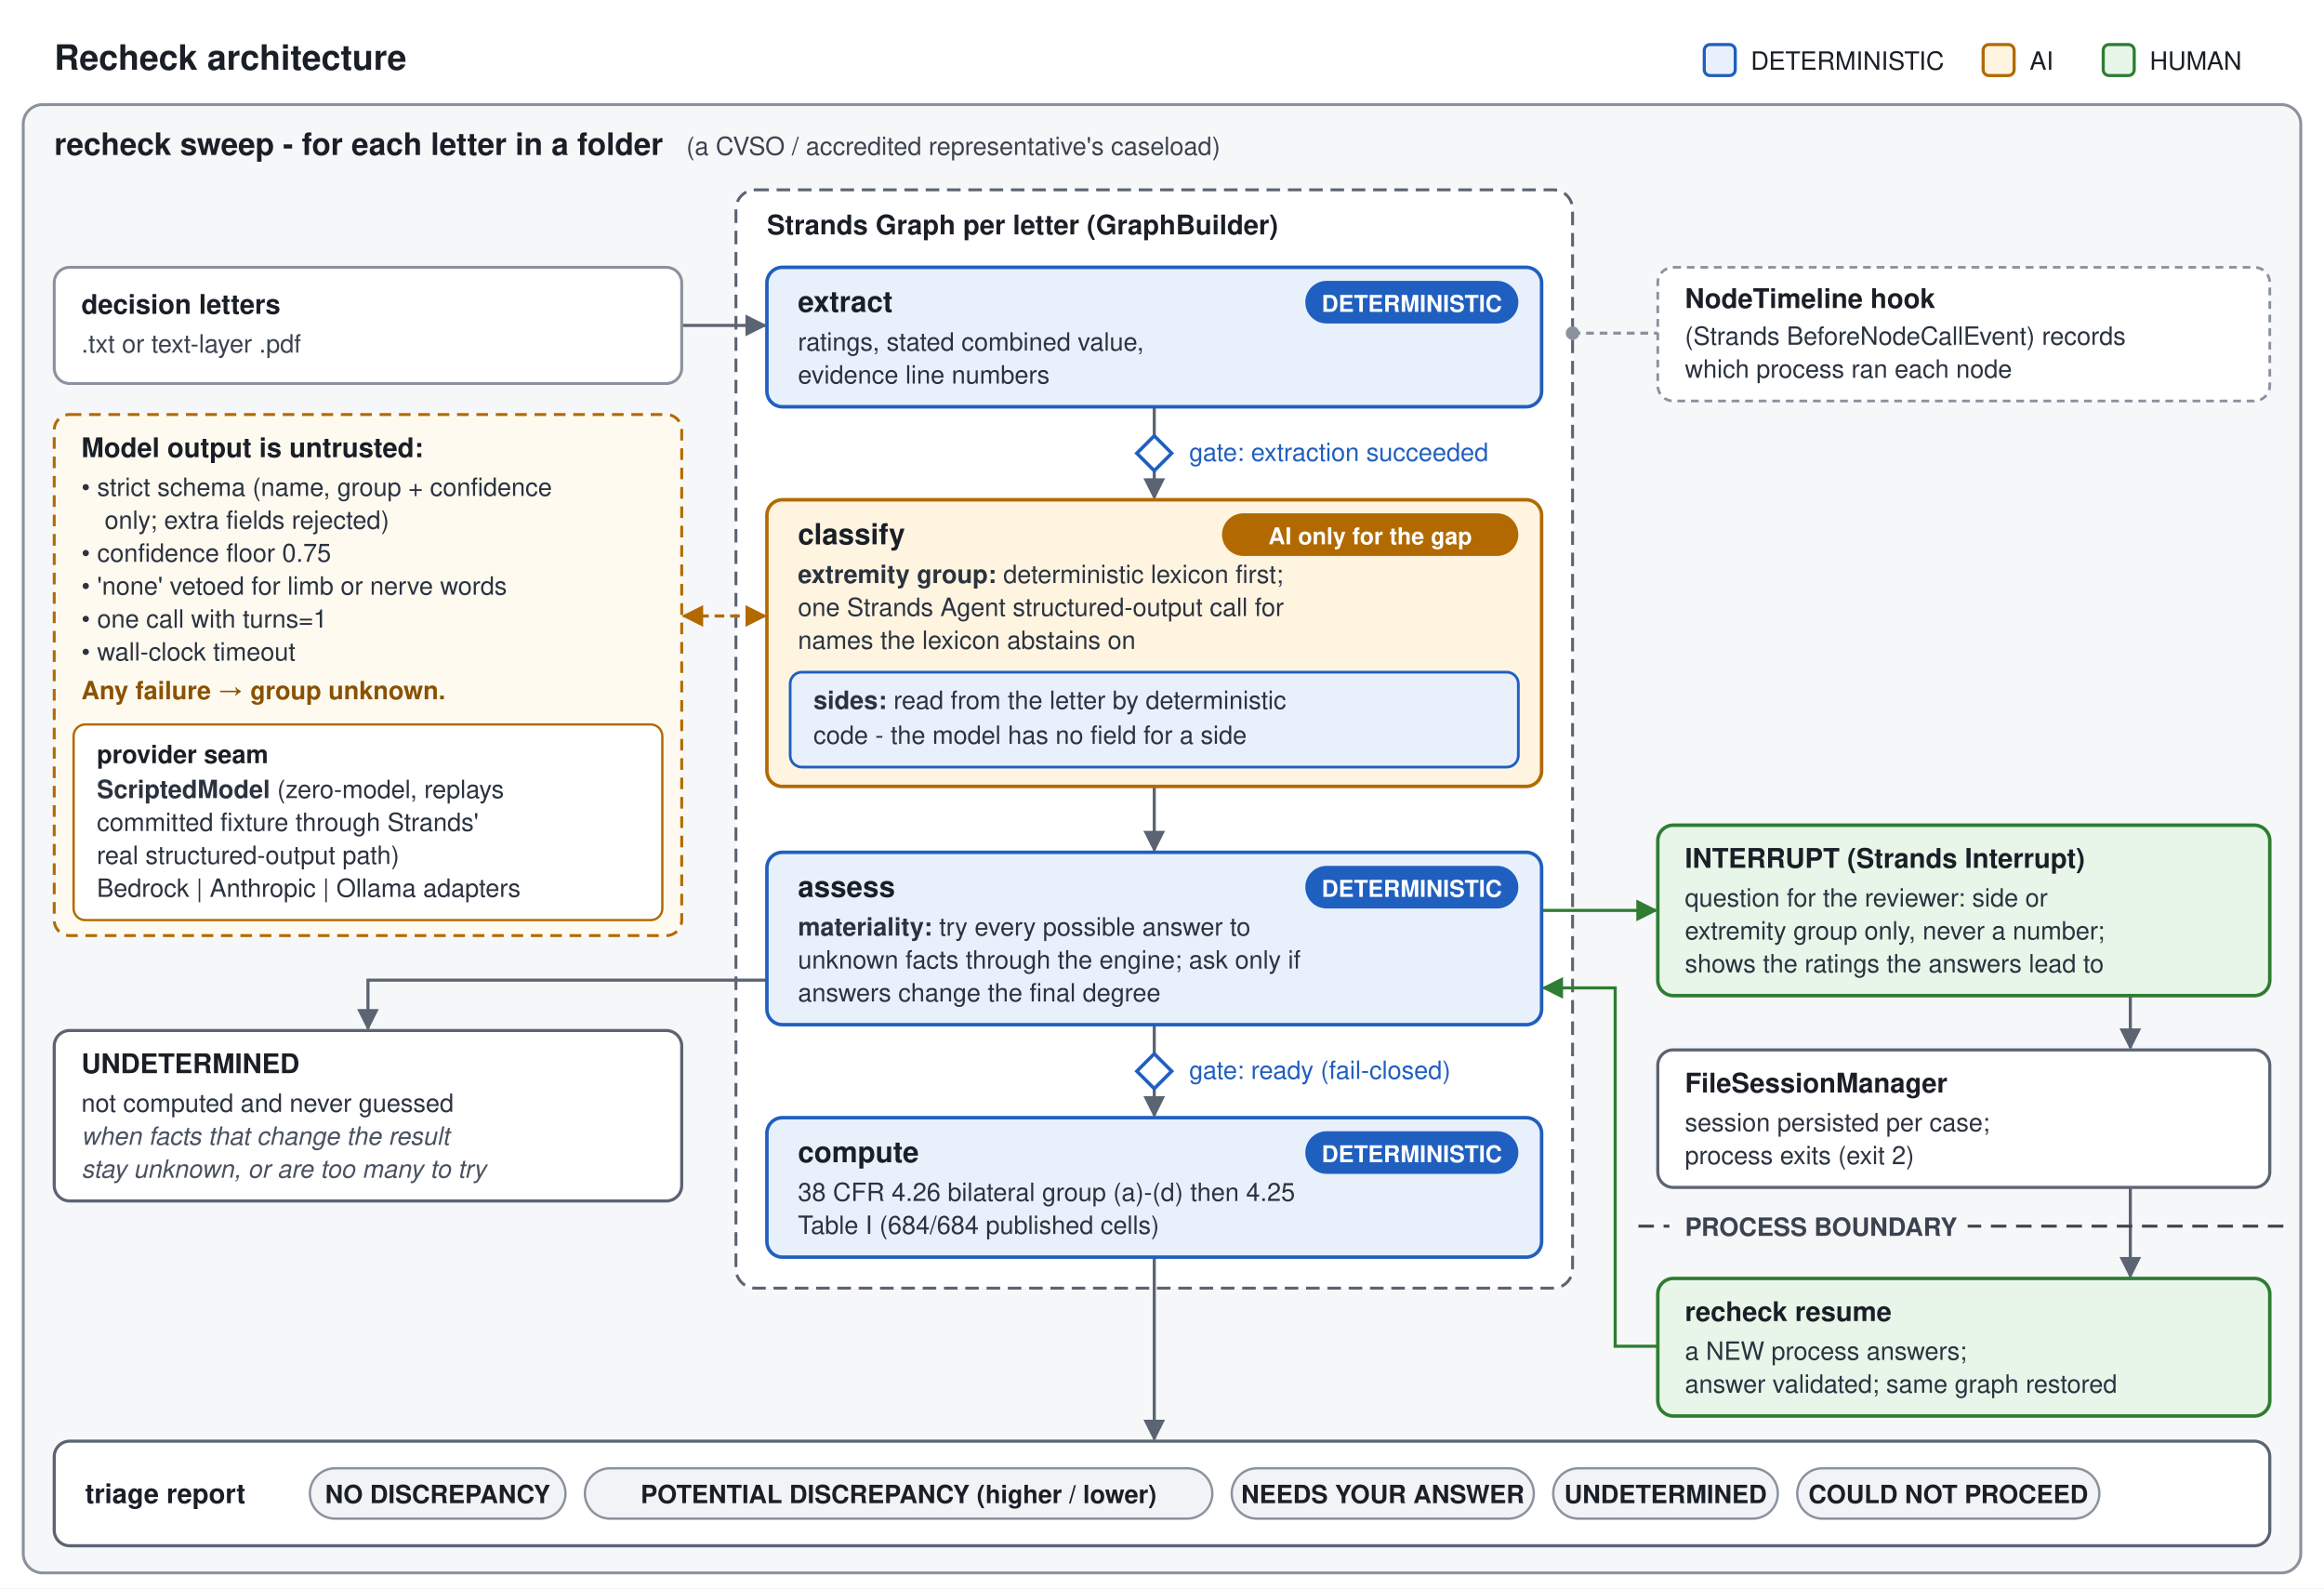
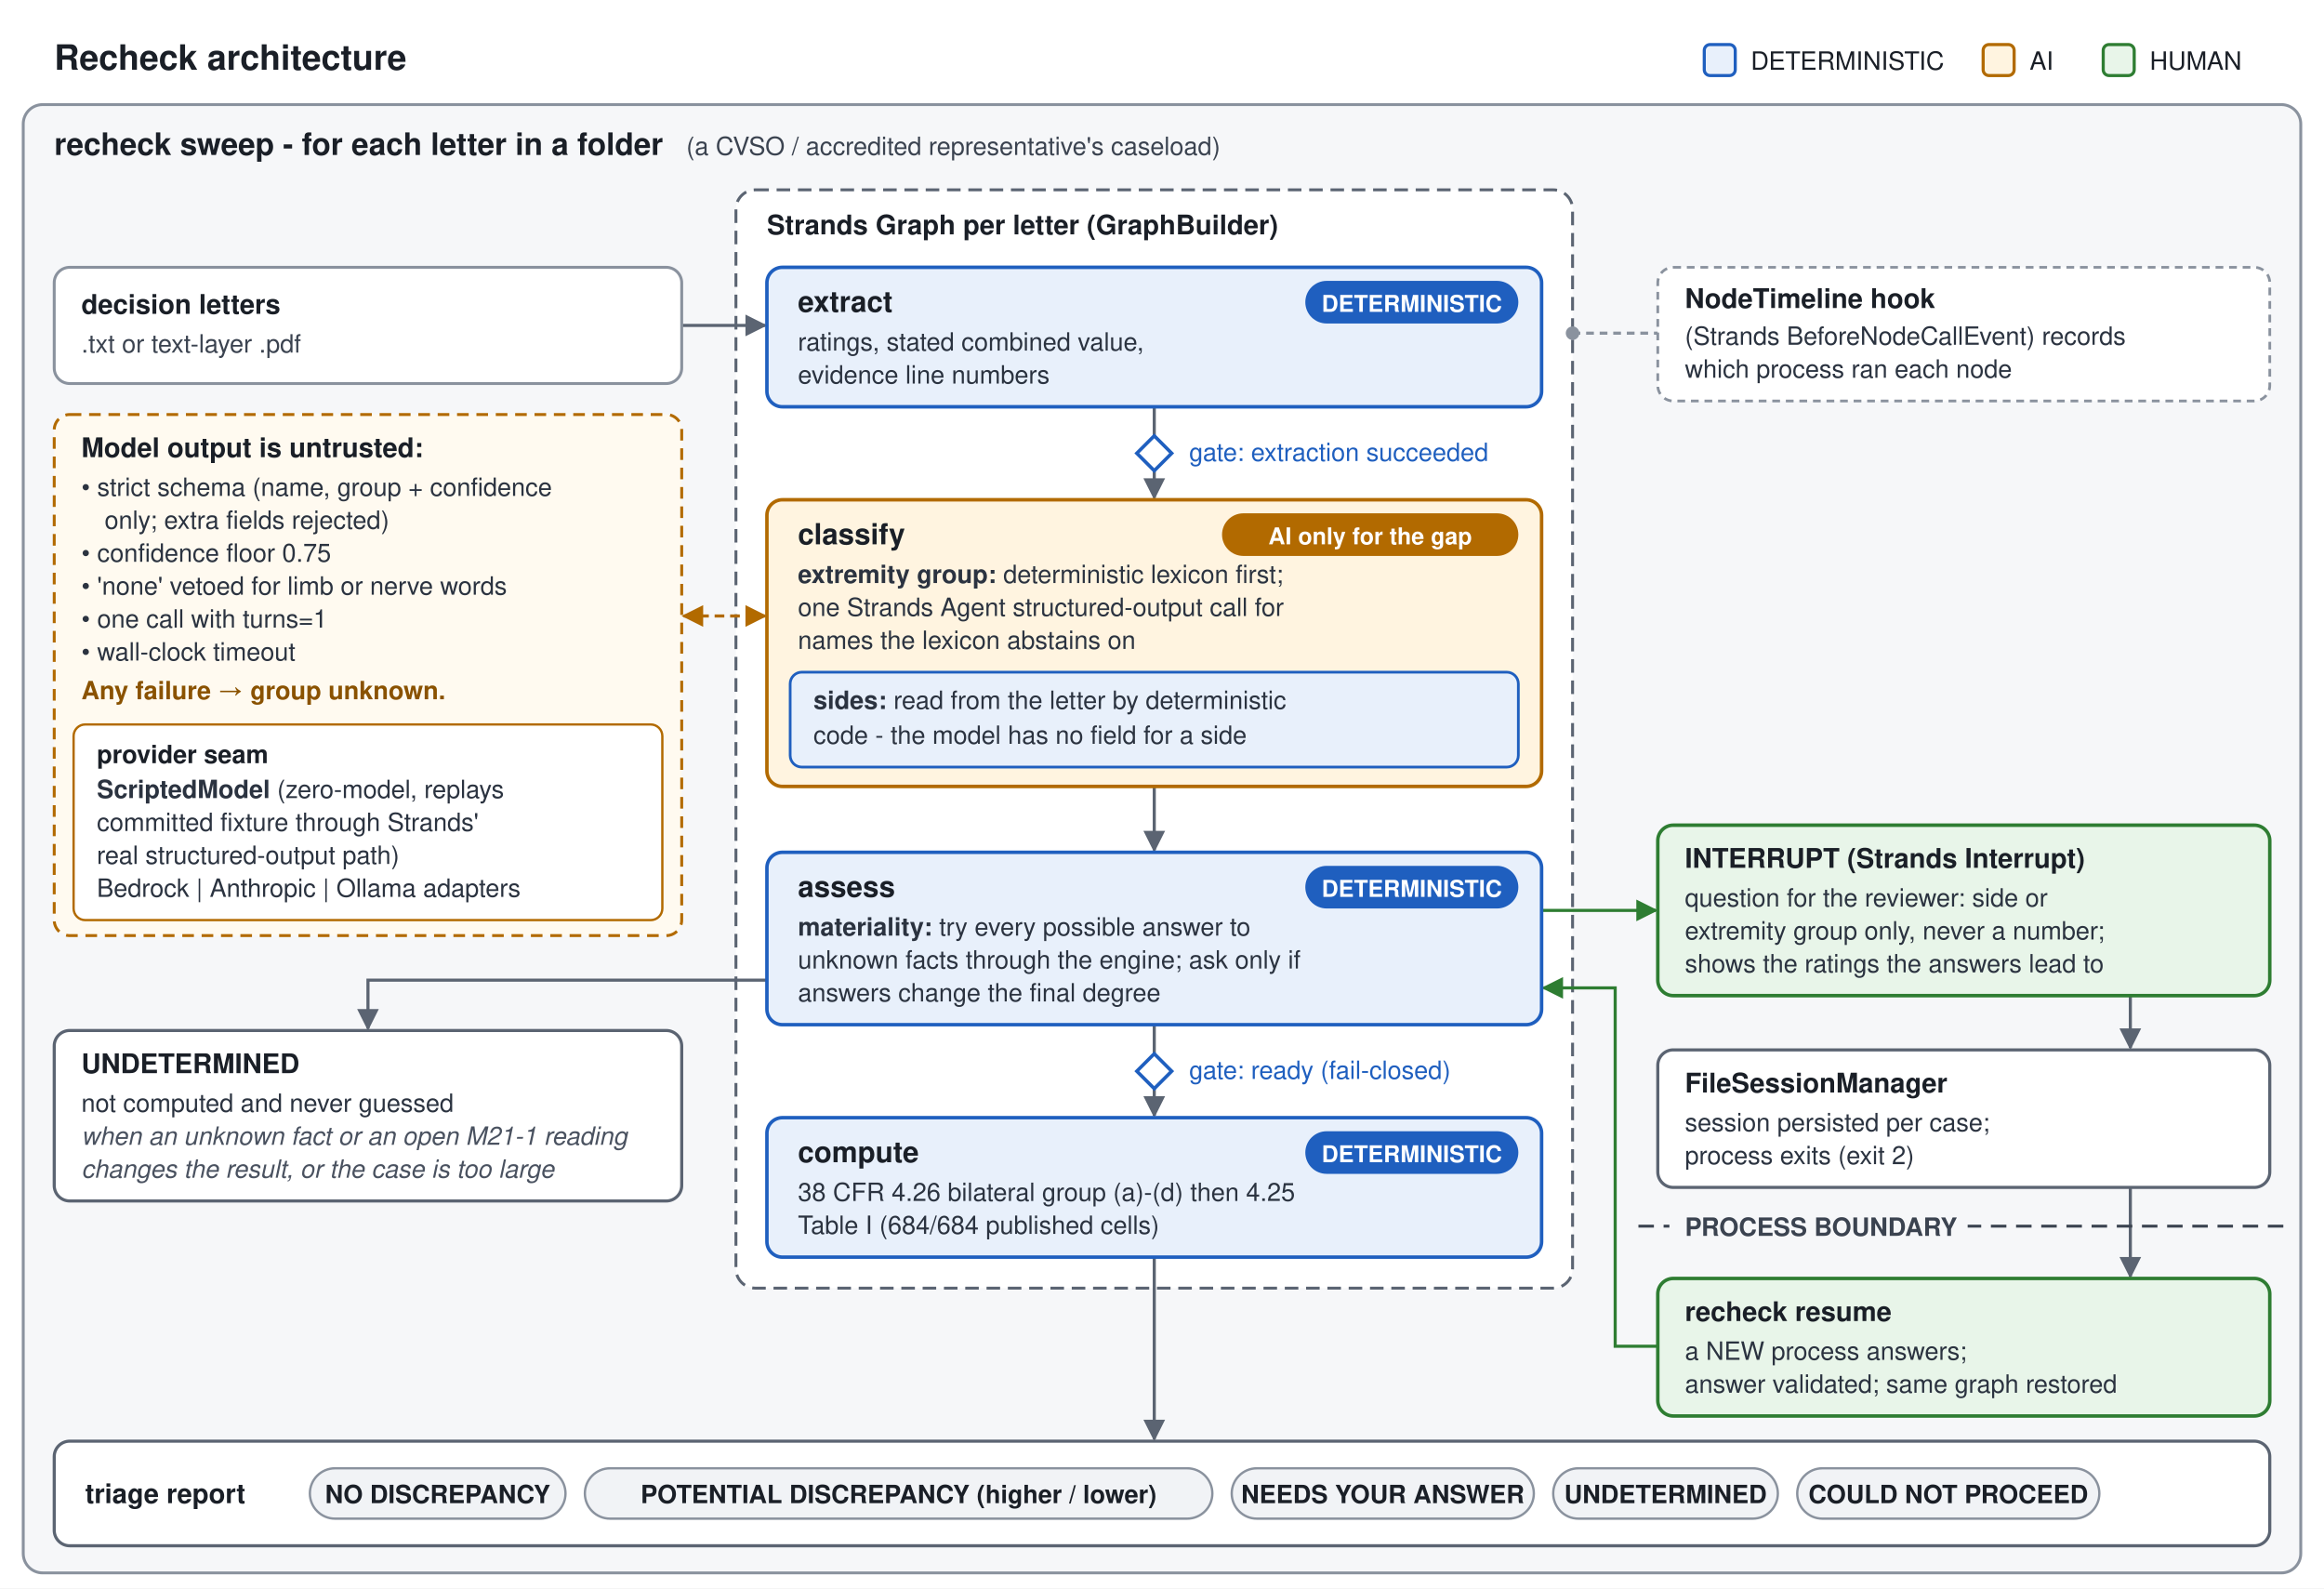
<svg xmlns="http://www.w3.org/2000/svg" viewBox="0 0 1200 820" width="1200" height="820" font-family="-apple-system, Segoe UI, Helvetica, Arial, sans-serif" role="img" aria-labelledby="title desc">
  <defs>
    <marker id="ah" viewBox="0 0 10 10" refX="9" refY="5" markerWidth="7" markerHeight="7" orient="auto-start-reverse">
      <path d="M0 0 L10 5 L0 10 z" fill="#5b6472" />
    </marker>
    <marker id="ahGreen" viewBox="0 0 10 10" refX="9" refY="5" markerWidth="7" markerHeight="7" orient="auto-start-reverse">
      <path d="M0 0 L10 5 L0 10 z" fill="#2e7d32" />
    </marker>
    <marker id="ahAmber" viewBox="0 0 10 10" refX="9" refY="5" markerWidth="7" markerHeight="7" orient="auto-start-reverse">
      <path d="M0 0 L10 5 L0 10 z" fill="#b26a00" />
    </marker>
  </defs>
  <rect x="0" y="0" width="1200" height="820" fill="#ffffff" />
  <text x="28" y="36" font-size="18" font-weight="700" fill="#1a1f27">Recheck architecture</text>
  <g font-size="13" fill="#1a1f27">
    <rect x="880" y="23" width="16" height="16" rx="3" fill="#e8f0fb" stroke="#1f5fbf" stroke-width="1.6" />
    <text x="904" y="36">DETERMINISTIC</text>
    <rect x="1024" y="23" width="16" height="16" rx="3" fill="#fff4e0" stroke="#b26a00" stroke-width="1.6" />
    <text x="1048" y="36">AI</text>
    <rect x="1086" y="23" width="16" height="16" rx="3" fill="#e8f5e9" stroke="#2e7d32" stroke-width="1.6" />
    <text x="1110" y="36">HUMAN</text>
  </g>
  <rect x="12" y="54" width="1176" height="758" rx="10" fill="#f6f7f9" stroke="#8a929e" stroke-width="1.5" />
  <text x="28" y="80" font-size="16" font-weight="700" fill="#1a1f27">recheck sweep - for each letter in a folder<tspan dx="12" font-size="13" font-weight="400" fill="#3b4350">(a CVSO / accredited representative's caseload)</tspan>
  </text>
  <rect x="380" y="98" width="432" height="567" rx="10" fill="#ffffff" stroke="#5b6472" stroke-width="1.5" stroke-dasharray="7 4" />
  <text x="396" y="121" font-size="14" font-weight="700" fill="#1a1f27">Strands Graph per letter (GraphBuilder)</text>
  <g fill="none" stroke-width="1.6">
    <line x1="352" y1="168" x2="395" y2="168" stroke="#5b6472" marker-end="url(#ah)" />
    <line x1="596" y1="210" x2="596" y2="257" stroke="#5b6472" marker-end="url(#ah)" />
    <line x1="596" y1="406" x2="596" y2="439" stroke="#5b6472" marker-end="url(#ah)" />
    <line x1="596" y1="529" x2="596" y2="576" stroke="#5b6472" marker-end="url(#ah)" />
    <line x1="596" y1="649" x2="596" y2="743" stroke="#5b6472" marker-end="url(#ah)" />
    <line x1="353" y1="318" x2="395" y2="318" stroke="#b26a00" stroke-dasharray="5 3" marker-start="url(#ahAmber)" marker-end="url(#ahAmber)" />
    <path d="M396 506 H190 V531" stroke="#5b6472" marker-end="url(#ah)" />
    <line x1="796" y1="470" x2="855" y2="470" stroke="#2e7d32" marker-end="url(#ahGreen)" />
    <line x1="1100" y1="514" x2="1100" y2="541" stroke="#5b6472" marker-end="url(#ah)" />
    <line x1="1100" y1="613" x2="1100" y2="659" stroke="#5b6472" marker-end="url(#ah)" />
    <path d="M856 695 H834 V510 H797" stroke="#2e7d32" marker-end="url(#ahGreen)" />
    <line x1="812" y1="172" x2="856" y2="172" stroke="#8a929e" stroke-dasharray="4 3" />
  </g>
  <circle cx="812" cy="172" r="3.5" fill="#8a929e" />
  <rect x="28" y="138" width="324" height="60" rx="8" fill="#ffffff" stroke="#8a929e" stroke-width="1.5" />
  <text x="42" y="162" font-size="14" font-weight="700" fill="#1a1f27">decision letters</text>
  <text x="42" y="182" font-size="13" fill="#3b4350">.txt or text-layer .pdf</text>
  <rect x="396" y="138" width="400" height="72" rx="8" fill="#e8f0fb" stroke="#1f5fbf" stroke-width="1.8" />
  <text x="412" y="161" font-size="15" font-weight="700" fill="#1a1f27">extract</text>
  <rect x="674" y="145" width="110" height="22" rx="11" fill="#1f5fbf" />
  <text x="729" y="161" font-size="12" font-weight="700" fill="#ffffff" text-anchor="middle">DETERMINISTIC</text>
  <text x="412" y="181" font-size="13" fill="#2b3340">ratings, stated combined value,<tspan x="412" dy="17">evidence line numbers</tspan>
  </text>
  <path d="M596 225 L605 234 L596 243 L587 234 Z" fill="#ffffff" stroke="#1f5fbf" stroke-width="1.8" />
  <text x="614" y="238" font-size="13" fill="#1f5fbf">gate: extraction succeeded</text>
  <rect x="396" y="258" width="400" height="148" rx="8" fill="#fff4e0" stroke="#b26a00" stroke-width="1.8" />
  <text x="412" y="281" font-size="15" font-weight="700" fill="#1a1f27">classify</text>
  <rect x="631" y="265" width="153" height="22" rx="11" fill="#b26a00" />
  <text x="707.5" y="281" font-size="12" font-weight="700" fill="#ffffff" text-anchor="middle">AI only for the gap</text>
  <text x="412" y="301" font-size="13" fill="#2b3340">
    <tspan font-weight="700">extremity group:</tspan> deterministic lexicon first;<tspan x="412" dy="17">one Strands Agent structured-output call for</tspan>
    <tspan x="412" dy="17">names the lexicon abstains on</tspan>
  </text>
  <rect x="408" y="347" width="376" height="49" rx="6" fill="#e8f0fb" stroke="#1f5fbf" stroke-width="1.4" />
  <text x="420" y="366" font-size="13" fill="#2b3340">
    <tspan font-weight="700">sides:</tspan> read from the letter by deterministic<tspan x="420" dy="18">code - the model has no field for a side</tspan>
  </text>
  <rect x="396" y="440" width="400" height="89" rx="8" fill="#e8f0fb" stroke="#1f5fbf" stroke-width="1.8" />
  <text x="412" y="463" font-size="15" font-weight="700" fill="#1a1f27">assess</text>
  <rect x="674" y="447" width="110" height="22" rx="11" fill="#1f5fbf" />
  <text x="729" y="463" font-size="12" font-weight="700" fill="#ffffff" text-anchor="middle">DETERMINISTIC</text>
  <text x="412" y="483" font-size="13" fill="#2b3340">
    <tspan font-weight="700">materiality:</tspan> try every possible answer to<tspan x="412" dy="17">unknown facts through the engine; ask only if</tspan>
    <tspan x="412" dy="17">answers change the final degree</tspan>
  </text>
  <path d="M596 544 L605 553 L596 562 L587 553 Z" fill="#ffffff" stroke="#1f5fbf" stroke-width="1.8" />
  <text x="614" y="557" font-size="13" fill="#1f5fbf">gate: ready (fail-closed)</text>
  <rect x="396" y="577" width="400" height="72" rx="8" fill="#e8f0fb" stroke="#1f5fbf" stroke-width="1.8" />
  <text x="412" y="600" font-size="15" font-weight="700" fill="#1a1f27">compute</text>
  <rect x="674" y="584" width="110" height="22" rx="11" fill="#1f5fbf" />
  <text x="729" y="600" font-size="12" font-weight="700" fill="#ffffff" text-anchor="middle">DETERMINISTIC</text>
  <text x="412" y="620" font-size="13" fill="#2b3340">38 CFR 4.26 bilateral group (a)-(d) then 4.25<tspan x="412" dy="17">Table I (684/684 published cells)</tspan>
  </text>
  <rect x="28" y="214" width="324" height="269" rx="8" fill="#fffaf0" stroke="#b26a00" stroke-width="1.5" stroke-dasharray="6 4" />
  <text x="42" y="236" font-size="14" font-weight="700" fill="#1a1f27">Model output is untrusted:</text>
  <text x="42" y="256" font-size="13" fill="#2b3340">• strict schema (name, group + confidence<tspan x="54" dy="17">only; extra fields rejected)</tspan>
    <tspan x="42" dy="17">• confidence floor 0.75</tspan>
    <tspan x="42" dy="17">• 'none' vetoed for limb or nerve words</tspan>
    <tspan x="42" dy="17">• one call with turns=1</tspan>
    <tspan x="42" dy="17">• wall-clock timeout</tspan>
  </text>
  <text x="42" y="361" font-size="13" font-weight="700" fill="#8a5200">Any failure → group unknown.</text>
  <rect x="38" y="374" width="304" height="101" rx="6" fill="#ffffff" stroke="#b26a00" stroke-width="1.2" />
  <text x="50" y="394" font-size="13" font-weight="700" fill="#1a1f27">provider seam</text>
  <text x="50" y="412" font-size="13" fill="#2b3340">
    <tspan font-weight="700">ScriptedModel</tspan> (zero-model, replays<tspan x="50" dy="17">committed fixture through Strands'</tspan>
    <tspan x="50" dy="17">real structured-output path)</tspan>
    <tspan x="50" dy="17">Bedrock | Anthropic | Ollama adapters</tspan>
  </text>
  <rect x="28" y="532" width="324" height="88" rx="8" fill="#ffffff" stroke="#5b6472" stroke-width="1.6" />
  <text x="42" y="554" font-size="14" font-weight="700" fill="#1a1f27">UNDETERMINED</text>
  <text x="42" y="574" font-size="13" fill="#2b3340">not computed and never guessed</text>
-   <text x="42" y="591" font-size="13" font-style="italic" fill="#4a5260">when facts that change the result<tspan x="42" dy="17">stay unknown, or are too many to try</tspan>
+   <text x="42" y="591" font-size="13" font-style="italic" fill="#4a5260">when an unknown fact or an open M21-1 reading<tspan x="42" dy="17">changes the result, or the case is too large</tspan>
  </text>
  <rect x="856" y="138" width="316" height="69" rx="8" fill="#ffffff" stroke="#8a929e" stroke-width="1.4" stroke-dasharray="4 3" />
  <text x="870" y="159" font-size="14" font-weight="700" fill="#1a1f27">NodeTimeline hook</text>
  <text x="870" y="178" font-size="13" fill="#2b3340">(Strands BeforeNodeCallEvent) records<tspan x="870" dy="17">which process ran each node</tspan>
  </text>
  <rect x="856" y="426" width="316" height="88" rx="8" fill="#e8f5e9" stroke="#2e7d32" stroke-width="1.8" />
  <text x="870" y="448" font-size="14" font-weight="700" fill="#1a1f27">INTERRUPT (Strands Interrupt)</text>
  <text x="870" y="468" font-size="13" fill="#2b3340">question for the reviewer: side or<tspan x="870" dy="17">extremity group only, never a number;</tspan>
    <tspan x="870" dy="17">shows the ratings the answers lead to</tspan>
  </text>
  <rect x="856" y="542" width="316" height="71" rx="8" fill="#ffffff" stroke="#5b6472" stroke-width="1.6" />
  <text x="870" y="564" font-size="14" font-weight="700" fill="#1a1f27">FileSessionManager</text>
  <text x="870" y="584" font-size="13" fill="#2b3340">session persisted per case;<tspan x="870" dy="17">process exits (exit 2)</tspan>
  </text>
  <line x1="846" y1="633" x2="1180" y2="633" stroke="#3b4350" stroke-width="1.5" stroke-dasharray="8 5" />
  <rect x="862" y="621" width="154" height="24" fill="#f6f7f9" />
  <text x="870" y="638" font-size="13" font-weight="700" fill="#3b4350">PROCESS BOUNDARY</text>
  <rect x="856" y="660" width="316" height="71" rx="8" fill="#e8f5e9" stroke="#2e7d32" stroke-width="1.8" />
  <text x="870" y="682" font-size="14" font-weight="700" fill="#1a1f27">recheck resume</text>
  <text x="870" y="702" font-size="13" fill="#2b3340">a NEW process answers;<tspan x="870" dy="17">answer validated; same graph restored</tspan>
  </text>
  <rect x="28" y="744" width="1144" height="54" rx="8" fill="#ffffff" stroke="#5b6472" stroke-width="1.6" />
  <text x="44" y="776" font-size="14" font-weight="700" fill="#1a1f27">triage report</text>
  <g font-size="13" font-weight="700" fill="#1a1f27" text-anchor="middle">
    <rect x="160" y="758" width="132" height="26" rx="13" fill="#f1f3f6" stroke="#8a929e" stroke-width="1.2" />
    <text x="226" y="776">NO DISCREPANCY</text>
    <rect x="302" y="758" width="324" height="26" rx="13" fill="#f1f3f6" stroke="#8a929e" stroke-width="1.2" />
    <text x="464" y="776">POTENTIAL DISCREPANCY (higher / lower)</text>
    <rect x="636" y="758" width="156" height="26" rx="13" fill="#f1f3f6" stroke="#8a929e" stroke-width="1.2" />
    <text x="714" y="776">NEEDS YOUR ANSWER</text>
    <rect x="802" y="758" width="116" height="26" rx="13" fill="#f1f3f6" stroke="#8a929e" stroke-width="1.2" />
    <text x="860" y="776">UNDETERMINED</text>
    <rect x="928" y="758" width="156" height="26" rx="13" fill="#f1f3f6" stroke="#8a929e" stroke-width="1.2" />
    <text x="1006" y="776">COULD NOT PROCEED</text>
  </g>
</svg>
